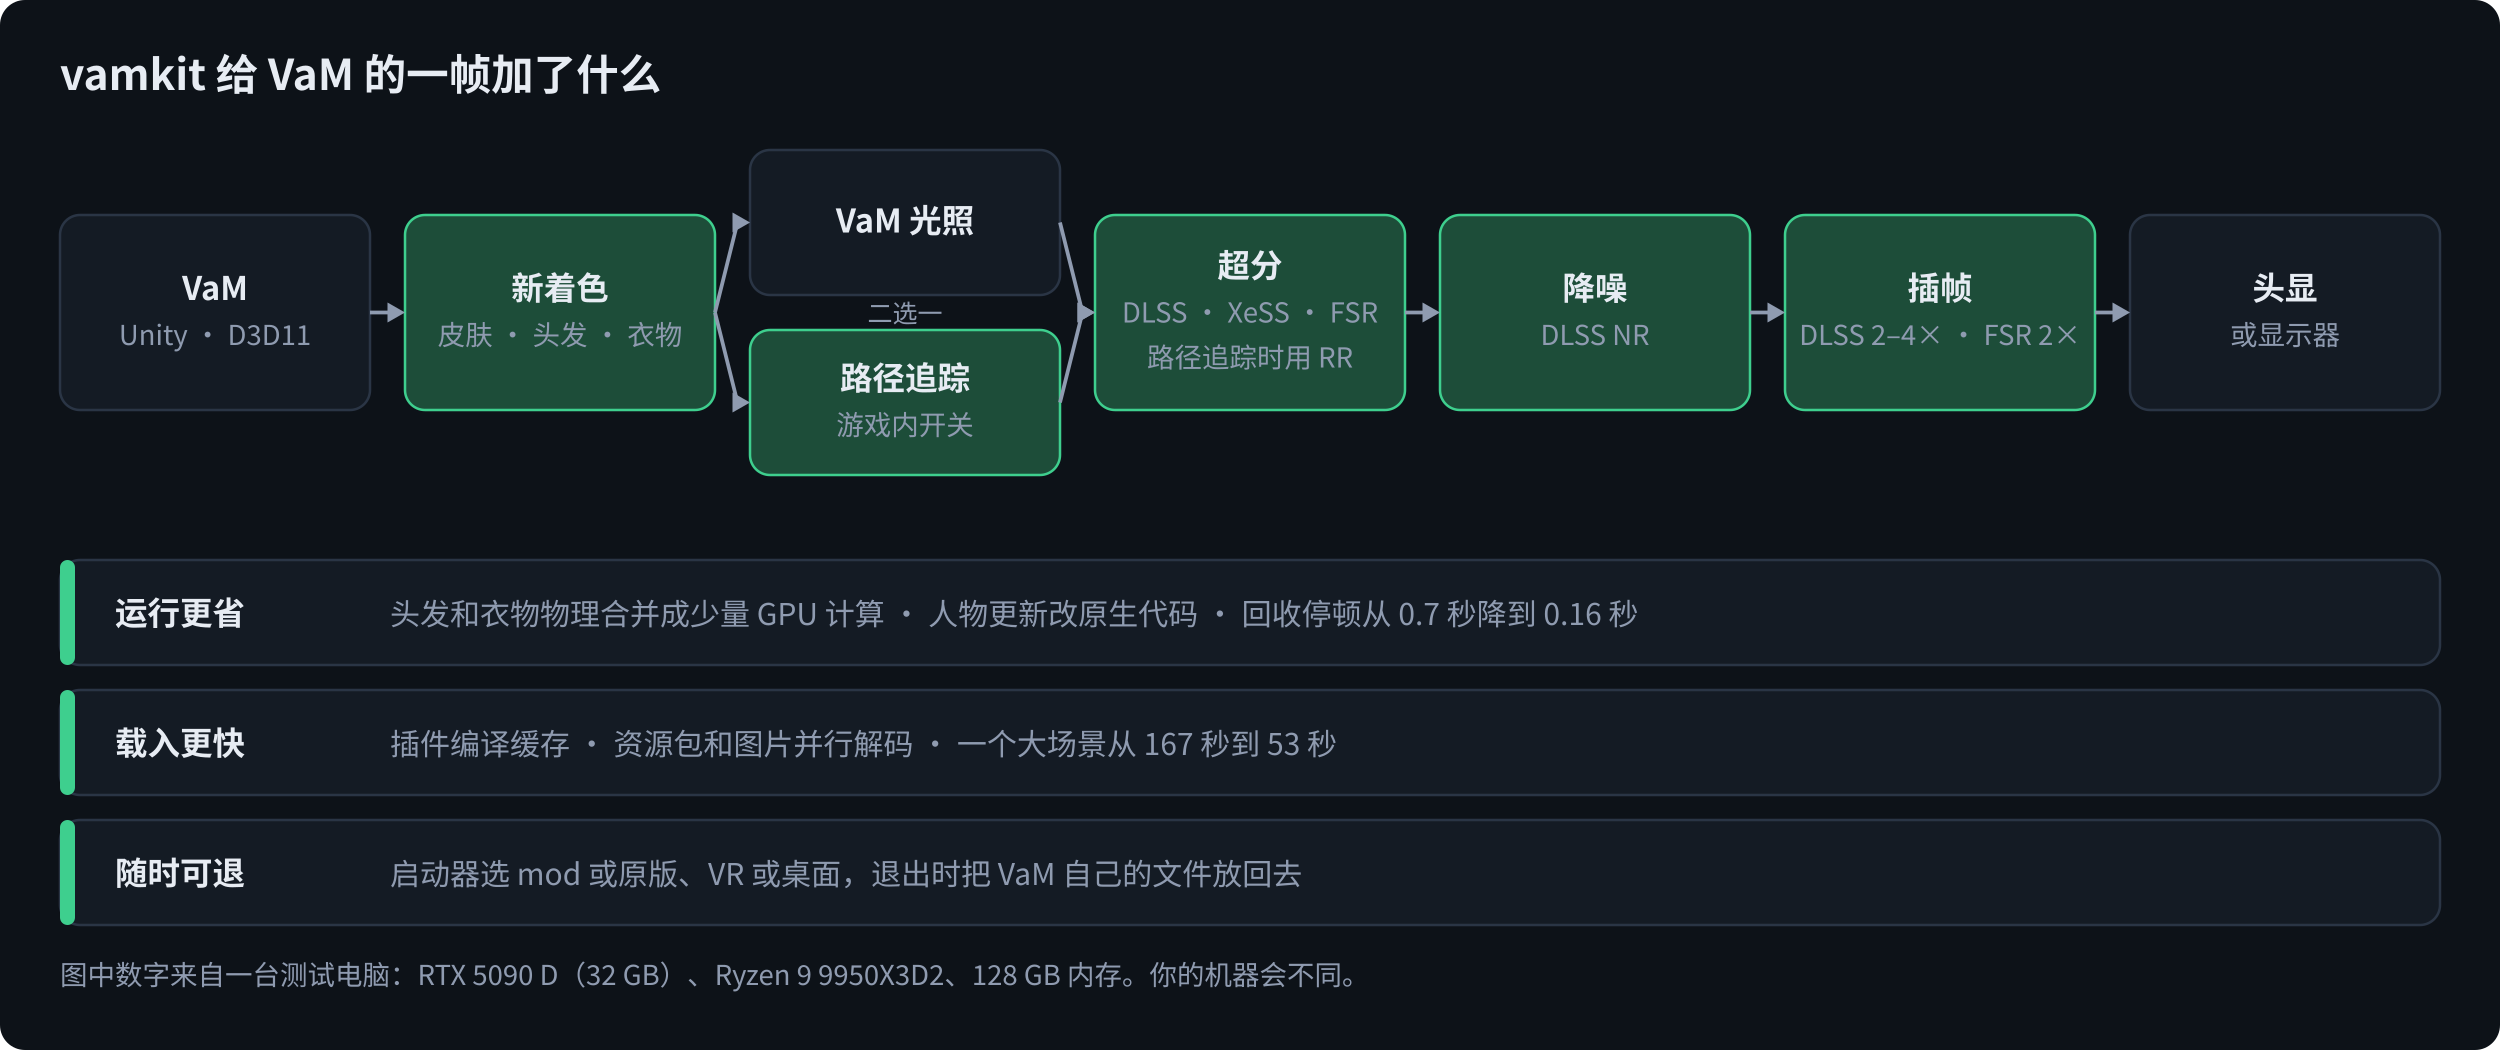
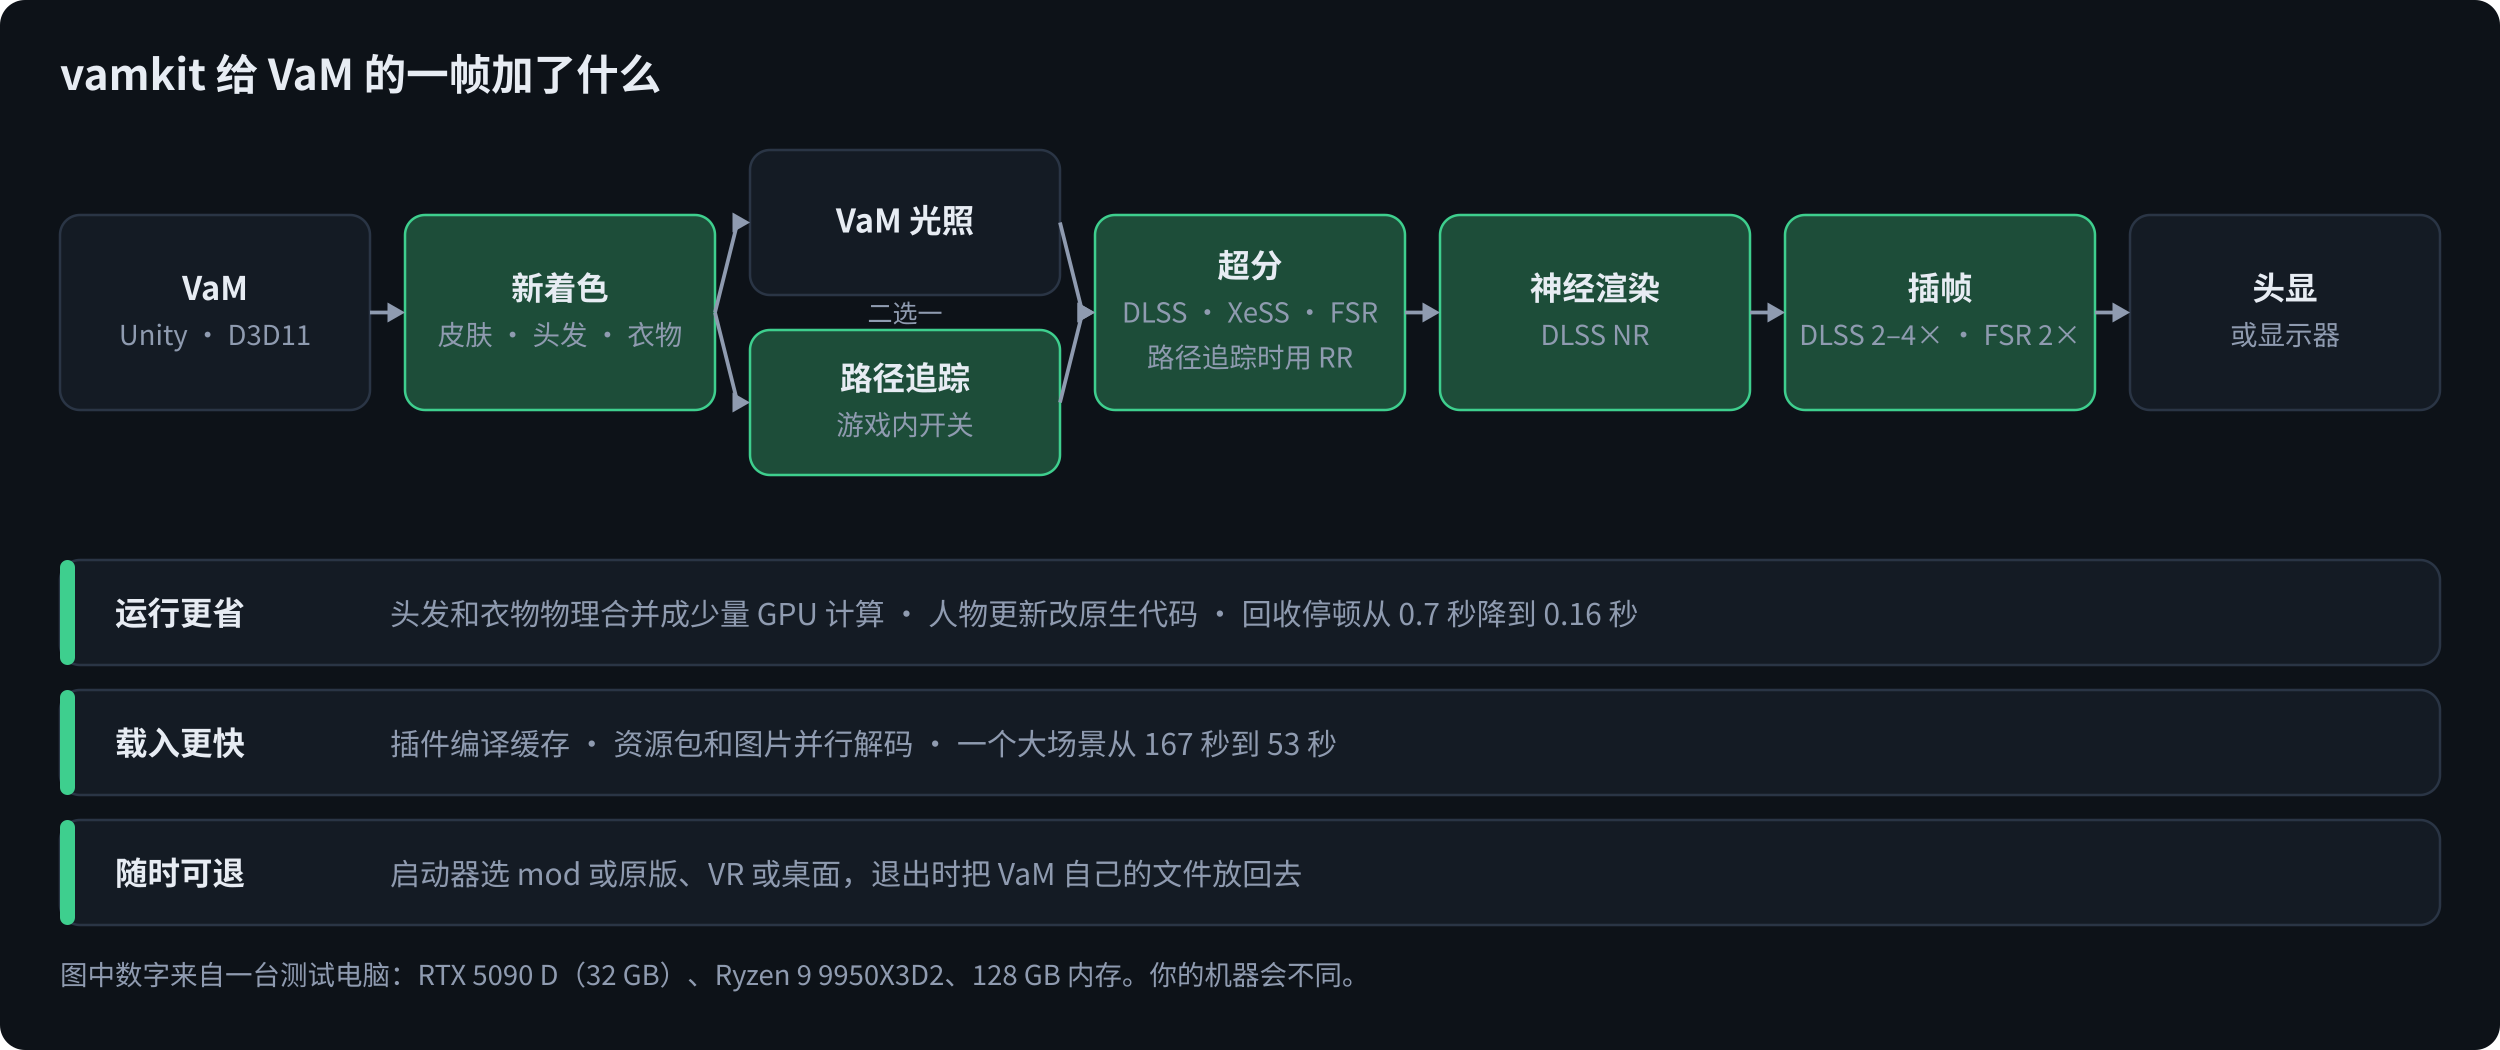
<svg xmlns="http://www.w3.org/2000/svg" viewBox="0 0 1000 420" width="1000" height="420" font-family="'Segoe UI','Microsoft YaHei UI','PingFang SC','Noto Sans CJK SC',Helvetica,Arial,sans-serif" role="img" aria-label="vamkit 给 VaM 的一帧加了什么">
  <rect width="1000" height="420" rx="10" fill="#0d1218" />
  <text x="24" y="36" font-size="17" fill="#e7ecf3" font-weight="bold" text-anchor="start">vamkit 给 VaM 的一帧加了什么</text>
  <rect x="24" y="86" width="124" height="78" rx="8" fill="#141b24" stroke="#2a3545" />
  <text x="86.0" y="120.0" font-size="13" fill="#e7ecf3" font-weight="bold" text-anchor="middle">VaM</text>
  <text x="86.0" y="138.0" font-size="11" fill="#8f9bb0" font-weight="normal" text-anchor="middle">Unity · D3D11</text>
  <rect x="162" y="86" width="124" height="78" rx="8" fill="#1d4d39" stroke="#3ecf8e" />
  <text x="224.0" y="120.0" font-size="13" fill="#e7ecf3" font-weight="bold" text-anchor="middle">新着色</text>
  <text x="224.0" y="138.0" font-size="11" fill="#8f9bb0" font-weight="normal" text-anchor="middle">皮肤 · 头发 · 衣物</text>
  <rect x="300" y="60" width="124" height="58" rx="8" fill="#141b24" stroke="#2a3545" />
  <text x="362.0" y="93.0" font-size="13" fill="#e7ecf3" font-weight="bold" text-anchor="middle">VaM 光照</text>
  <rect x="300" y="132" width="124" height="58" rx="8" fill="#1d4d39" stroke="#3ecf8e" />
  <text x="362.0" y="156.0" font-size="13" fill="#e7ecf3" font-weight="bold" text-anchor="middle">路径追踪</text>
  <text x="362.0" y="174.0" font-size="11" fill="#8f9bb0" font-weight="normal" text-anchor="middle">游戏内开关</text>
  <text x="362.0" y="129" font-size="10" fill="#8f9bb0" font-weight="normal" text-anchor="middle">二选一</text>
  <rect x="438" y="86" width="124" height="78" rx="8" fill="#1d4d39" stroke="#3ecf8e" />
  <text x="500.0" y="111.0" font-size="13" fill="#e7ecf3" font-weight="bold" text-anchor="middle">超分</text>
  <text x="500.0" y="129.0" font-size="11" fill="#8f9bb0" font-weight="normal" text-anchor="middle">DLSS · XeSS · FSR</text>
  <text x="500.0" y="147.0" font-size="11" fill="#8f9bb0" font-weight="normal" text-anchor="middle">路径追踪时用 RR</text>
  <rect x="576" y="86" width="124" height="78" rx="8" fill="#1d4d39" stroke="#3ecf8e" />
-   <text x="638.0" y="120.0" font-size="13" fill="#e7ecf3" font-weight="bold" text-anchor="middle">降噪</text>
+   <text x="638.0" y="120.0" font-size="13" fill="#e7ecf3" font-weight="bold" text-anchor="middle">神经渲染</text>
  <text x="638.0" y="138.0" font-size="11" fill="#8f9bb0" font-weight="normal" text-anchor="middle">DLSS NR</text>
  <rect x="714" y="86" width="124" height="78" rx="8" fill="#1d4d39" stroke="#3ecf8e" />
  <text x="776.0" y="120.0" font-size="13" fill="#e7ecf3" font-weight="bold" text-anchor="middle">插帧</text>
  <text x="776.0" y="138.0" font-size="11" fill="#8f9bb0" font-weight="normal" text-anchor="middle">DLSS 2–4× · FSR 2×</text>
  <rect x="852" y="86" width="124" height="78" rx="8" fill="#141b24" stroke="#2a3545" />
  <text x="914.0" y="120.0" font-size="13" fill="#e7ecf3" font-weight="bold" text-anchor="middle">头显</text>
  <text x="914.0" y="138.0" font-size="11" fill="#8f9bb0" font-weight="normal" text-anchor="middle">或显示器</text>
  <line x1="148" y1="125.0" x2="157" y2="125.0" stroke="#8f9bb0" stroke-width="1.5" />
  <path d="M162 125.0 l-7 -4 v8 z" fill="#8f9bb0" />
  <line x1="286" y1="125.0" x2="295" y2="89" stroke="#8f9bb0" stroke-width="1.5" />
  <path d="M300 89 l-7 -4 v8 z" fill="#8f9bb0" />
  <line x1="286" y1="125.0" x2="295" y2="161" stroke="#8f9bb0" stroke-width="1.5" />
  <path d="M300 161 l-7 -4 v8 z" fill="#8f9bb0" />
  <line x1="424" y1="89" x2="433" y2="125.0" stroke="#8f9bb0" stroke-width="1.5" />
  <path d="M438 125.0 l-7 -4 v8 z" fill="#8f9bb0" />
  <line x1="424" y1="161" x2="433" y2="125.0" stroke="#8f9bb0" stroke-width="1.5" />
  <path d="M438 125.0 l-7 -4 v8 z" fill="#8f9bb0" />
  <line x1="562" y1="125.0" x2="571" y2="125.0" stroke="#8f9bb0" stroke-width="1.5" />
  <path d="M576 125.0 l-7 -4 v8 z" fill="#8f9bb0" />
  <line x1="700" y1="125.0" x2="709" y2="125.0" stroke="#8f9bb0" stroke-width="1.5" />
  <path d="M714 125.0 l-7 -4 v8 z" fill="#8f9bb0" />
  <line x1="838" y1="125.0" x2="847" y2="125.0" stroke="#8f9bb0" stroke-width="1.5" />
  <path d="M852 125.0 l-7 -4 v8 z" fill="#8f9bb0" />
  <rect x="24" y="224" width="952" height="42" rx="8" fill="#141b24" stroke="#2a3545" />
  <rect x="24" y="224" width="6" height="42" rx="3" fill="#3ecf8e" />
  <text x="46" y="250" font-size="13" fill="#e7ecf3" font-weight="bold" text-anchor="start">运行更省</text>
  <text x="156" y="250" font-size="12" fill="#8f9bb0" font-weight="normal" text-anchor="start">头发和衣物物理合并成少量 GPU 计算 · 人物更新改原生代码 · 回收停顿从 0.7 秒降到 0.16 秒</text>
  <rect x="24" y="276" width="952" height="42" rx="8" fill="#141b24" stroke="#2a3545" />
  <rect x="24" y="276" width="6" height="42" rx="3" fill="#3ecf8e" />
  <text x="46" y="302" font-size="13" fill="#e7ecf3" font-weight="bold" text-anchor="start">载入更快</text>
  <text x="156" y="302" font-size="12" fill="#8f9bb0" font-weight="normal" text-anchor="start">插件编译缓存 · 资源包和图片并行解码 · 一个大场景从 167 秒到 53 秒</text>
  <rect x="24" y="328" width="952" height="42" rx="8" fill="#141b24" stroke="#2a3545" />
  <rect x="24" y="328" width="6" height="42" rx="3" fill="#3ecf8e" />
  <text x="46" y="354" font-size="13" fill="#e7ecf3" font-weight="bold" text-anchor="start">随时可退</text>
  <text x="156" y="354" font-size="12" fill="#8f9bb0" font-weight="normal" text-anchor="start">启动器选 mod 或原版、VR 或桌面，退出时把 VaM 自己的文件放回去</text>
  <text x="24" y="394" font-size="11" fill="#8f9bb0" font-weight="normal" text-anchor="start">图中数字来自一台测试电脑：RTX 5090 D（32 GB）、Ryzen 9 9950X3D2、128 GB 内存。你的机器会不同。</text>
</svg>
